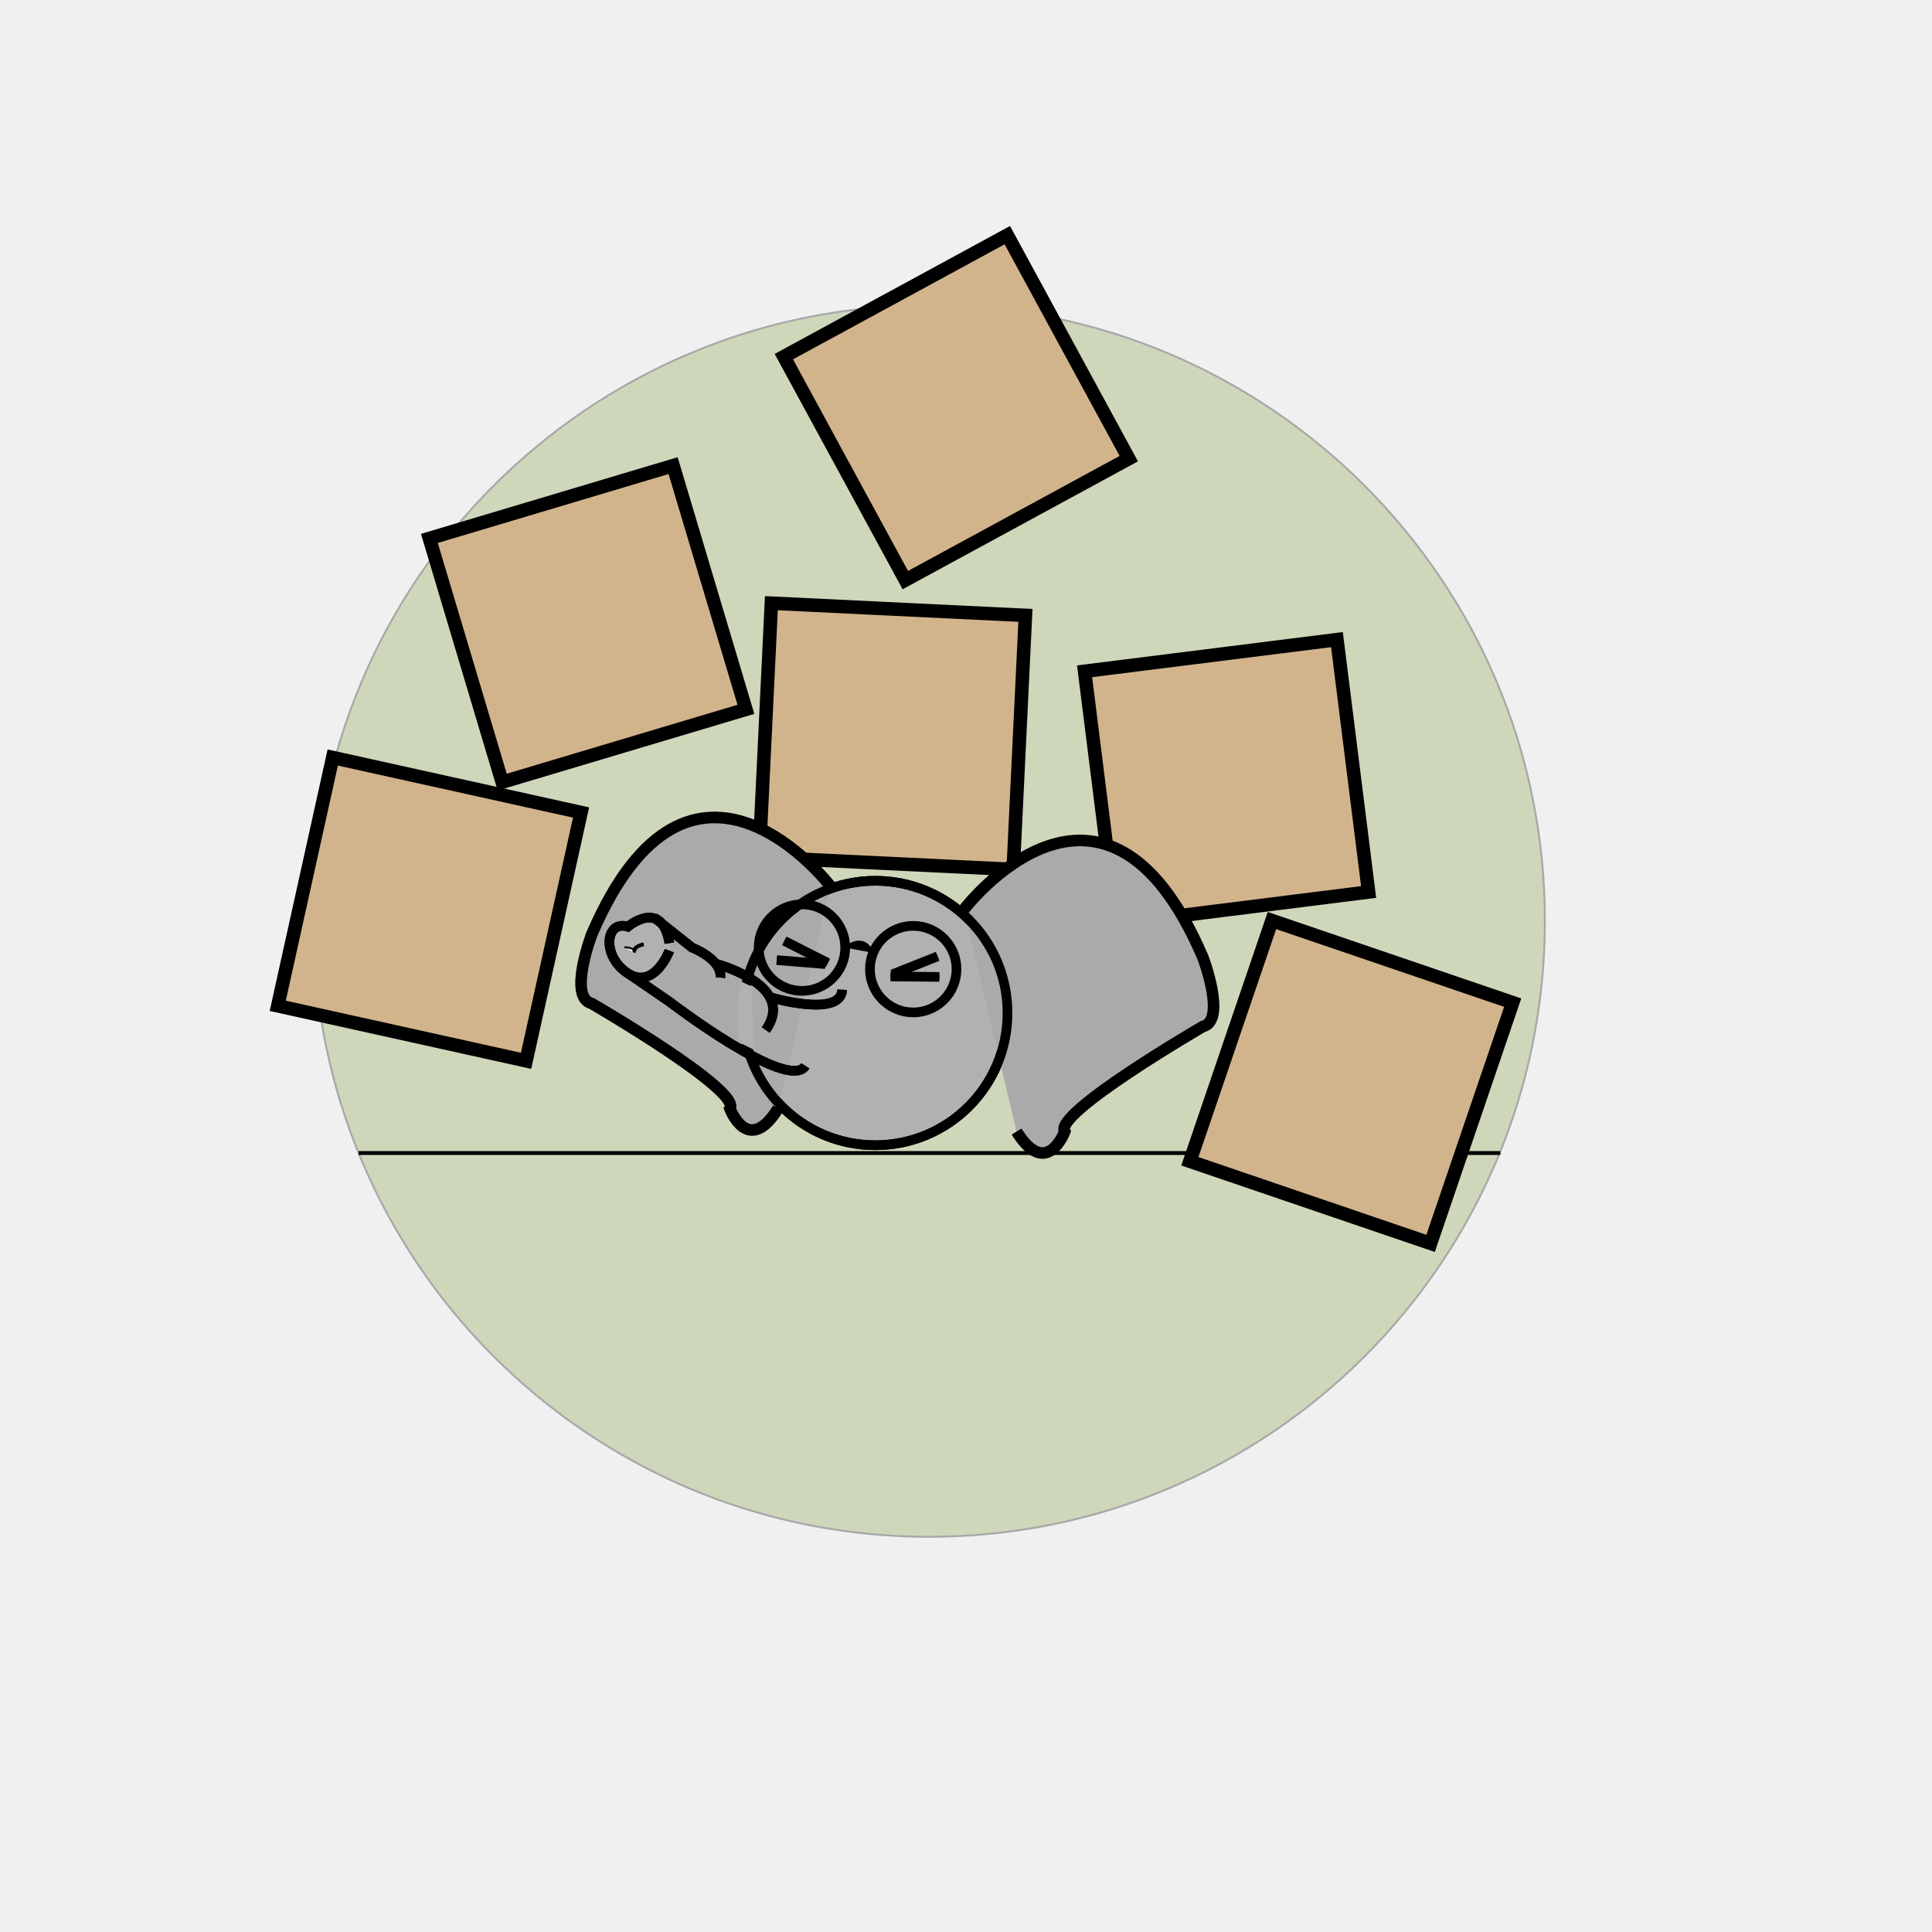
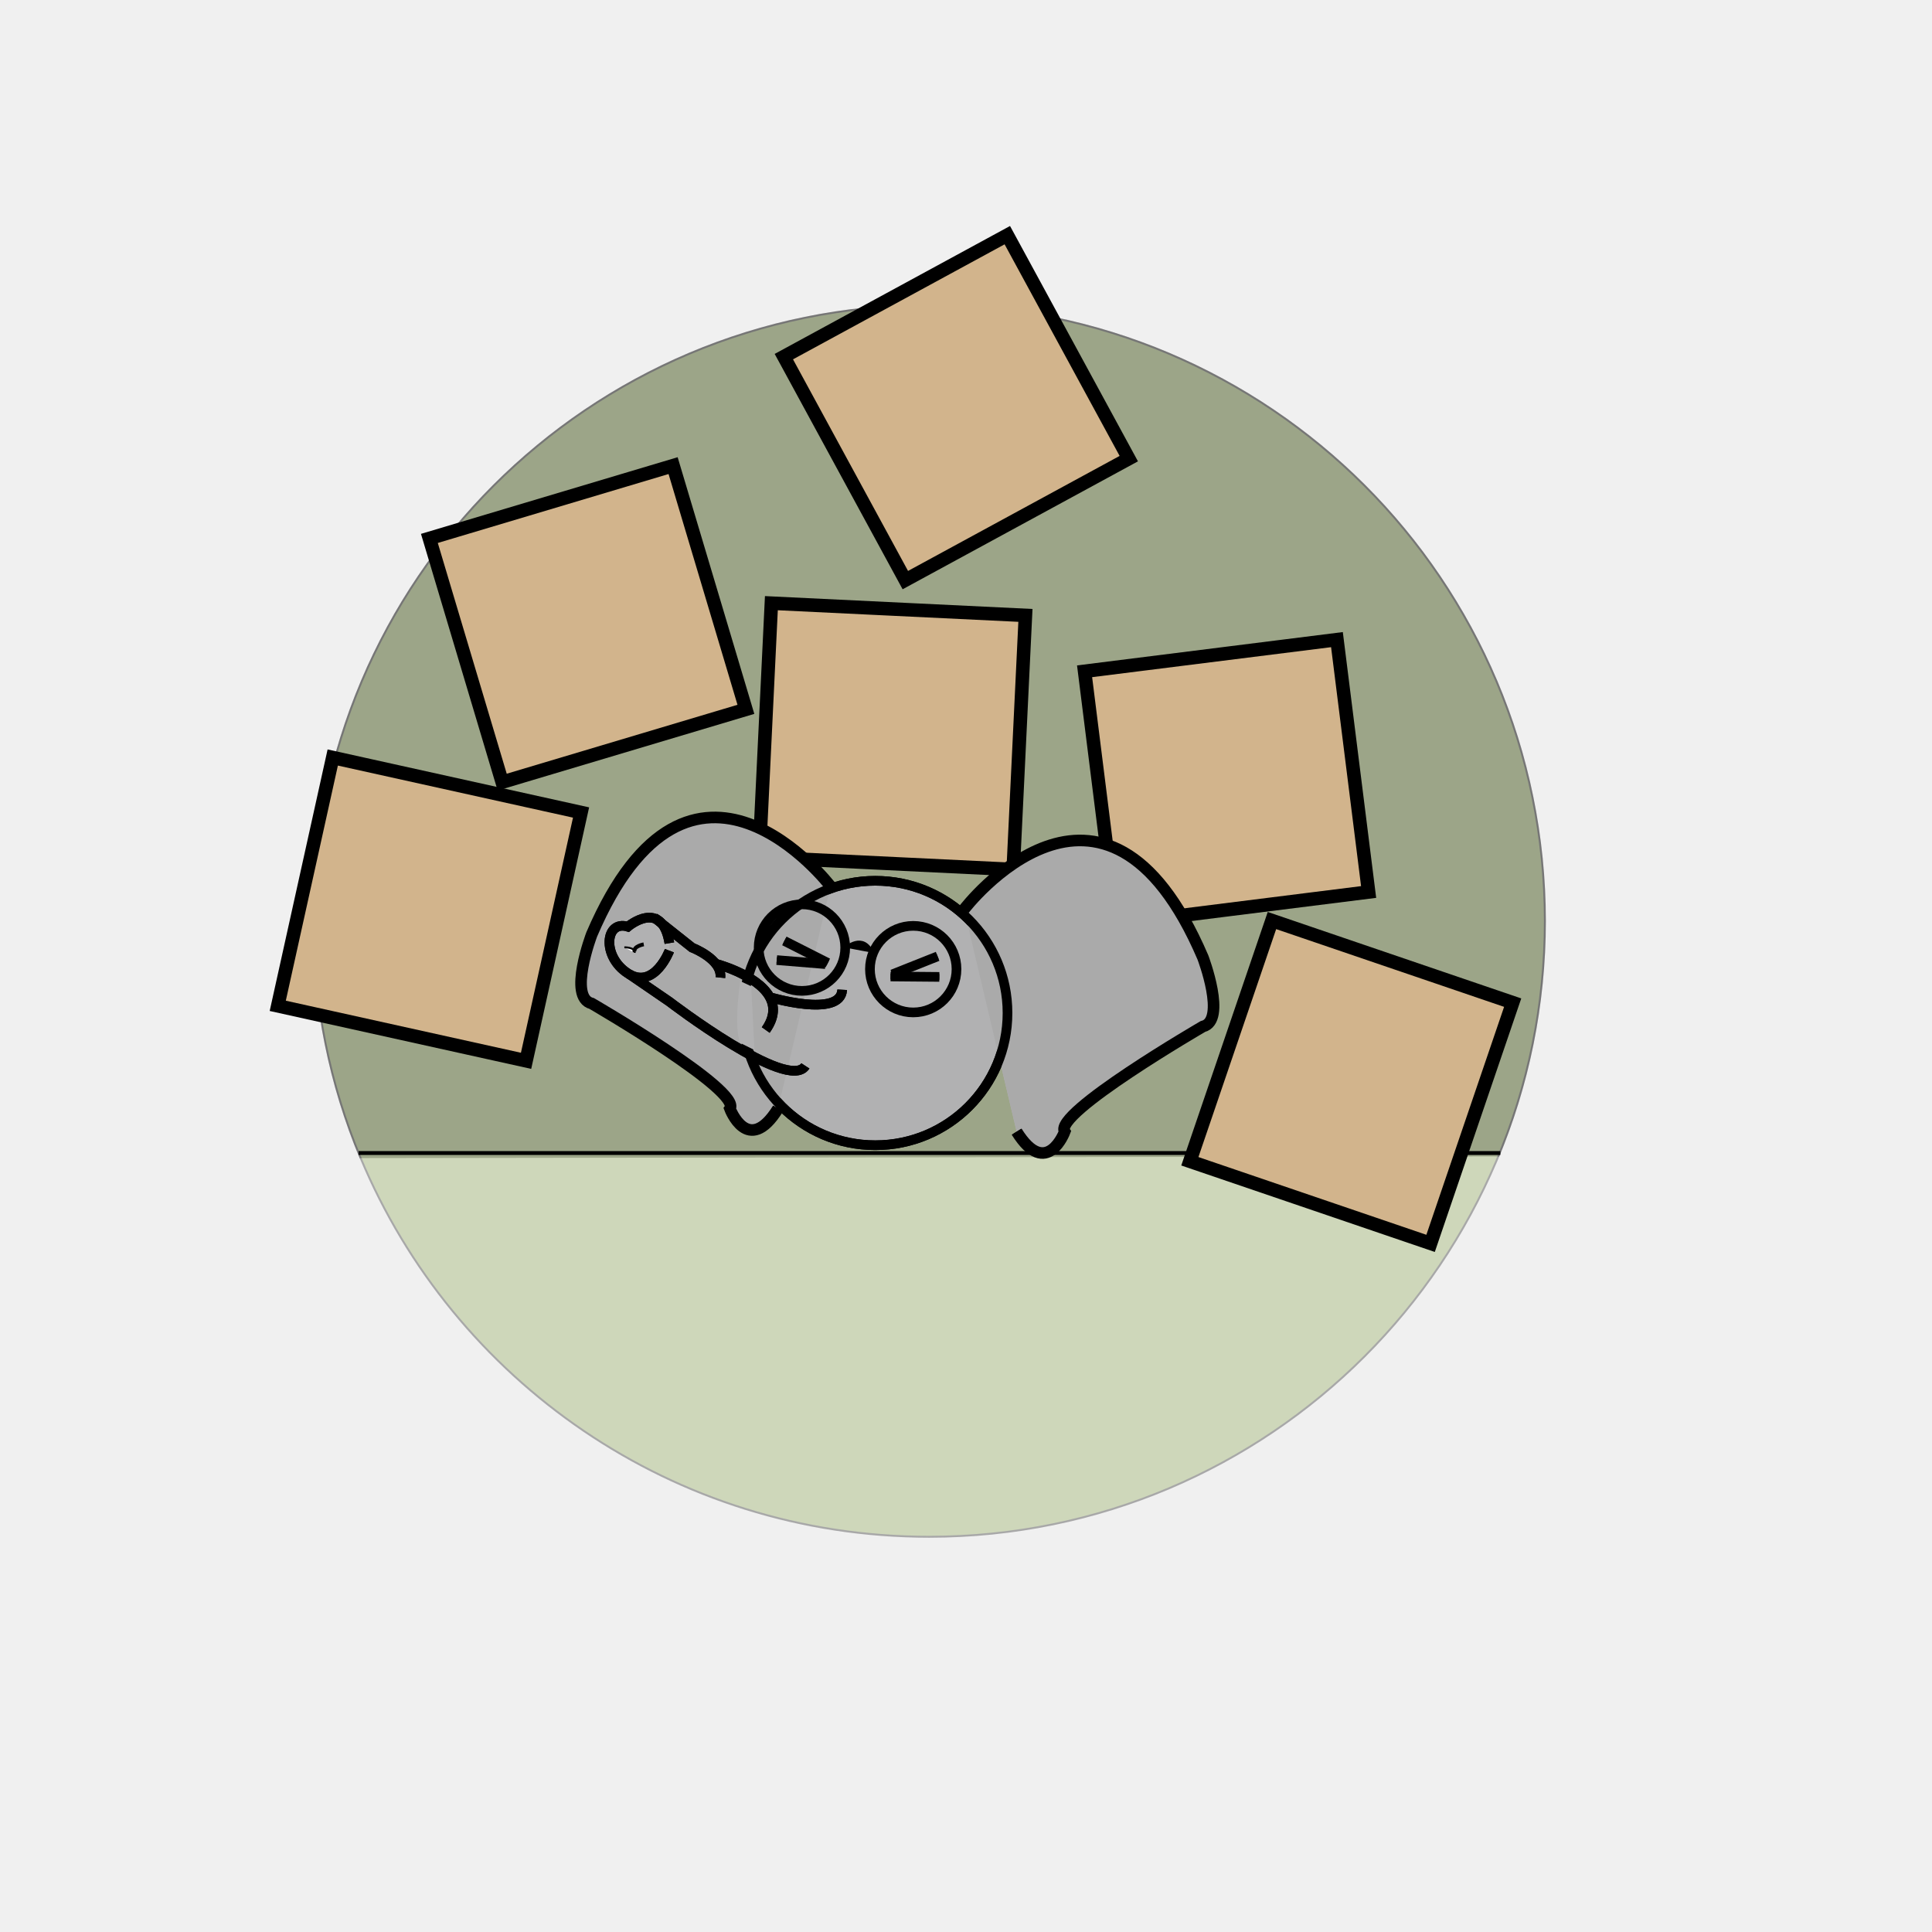
<svg xmlns="http://www.w3.org/2000/svg" version="1.1" x="0px" y="0px" viewBox="0 0 1000 1000" enable-background="new 0 0 1000 1000" xml:space="preserve">
  <g id="Layer_2">
    <g id="Layer_x5F_1" display="none">
      <path fill="#FFFFFF" stroke="#000000" stroke-width="4" stroke-miterlimit="10" d="M444.525,594.475c0,6.627-5.373,12-12,12    H331.102c-6.627,0-12-5.373-12-12V348.983c0-6.627,5.373-12,12-12h101.424c6.627,0,12,5.373,12,12L444.525,594.475    L444.525,594.475z" />
      <path fill="#FFFFFF" stroke="#000000" stroke-width="4" stroke-miterlimit="10" d="M656.459,594.475c0,6.627-5.373,12-12,12    H543.034c-6.627,0-12-5.373-12-12V348.983c0-6.627,5.373-12,12-12h101.425c6.627,0,12,5.373,12,12V594.475z" />
      <path fill="#FFFFFF" stroke="#000000" stroke-width="4" stroke-miterlimit="10" d="M569.949,515.729c0,6.627-5.373,12-12,12    H456.525c-6.627,0-12-5.373-12-12V270.237c0-6.627,5.373-12,12-12h101.424c6.627,0,12,5.373,12,12V515.729z" />
      <path display="inline" fill="#FFFFFF" stroke="#000000" stroke-width="5" stroke-miterlimit="10" d="M723.729,521.118    c0,13.259-10.744,24-24,24H300.271c-13.255,0-24-10.741-24-24V318.272c0-13.254,10.745-24,24-24h399.457c13.256,0,24,10.746,24,24    L723.729,521.118L723.729,521.118z" />
      <path display="inline" fill="#FFFFFF" stroke="#000000" stroke-width="3" stroke-miterlimit="10" d="M686.171,483.661    c0,13.259-10.744,24-24,24H333.898c-13.255,0-24-10.741-24-24V350.308c0-13.254,10.745-24,24-24h328.272c13.256,0,24,10.746,24,24    V483.661z" />
      <path id="vecmap" fill="none" stroke="#000000" stroke-width="9" stroke-miterlimit="10" d="M348.052,427.712    c0,31.853,20.468,57.628,45.763,57.628" />
      <path id="vecmap_1_" display="inline" fill="none" stroke="#000000" stroke-width="4" stroke-miterlimit="10" d="M584.477,549.118    c0,44.97,39.42,81.355,88.135,81.355" />
      <path id="vecmap_2_" display="inline" fill="none" stroke="#000000" stroke-width="4" stroke-miterlimit="10" d="M412.609,545.118    c0,44.97-39.42,81.355-88.135,81.355" />
      <g display="inline">
        <line id="vecmap_3_" fill="none" stroke="#000000" stroke-width="3" stroke-miterlimit="10" x1="317.407" y1="356.645" x2="678.425" y2="356.645" />
      </g>
      <g display="inline">
        <line id="vecmap_4_" fill="none" stroke="#000000" stroke-width="3" stroke-miterlimit="10" x1="368.543" y1="365.119" x2="368.543" y2="497.322" />
      </g>
      <g display="inline">
        <line id="vecmap_5_" fill="none" stroke="#000000" stroke-width="3" stroke-miterlimit="10" x1="637.713" y1="365.119" x2="637.713" y2="497.322" />
      </g>
      <g display="inline">
        <rect id="vecmaprec" x="317.407" y="385.323" fill="#FFFFFF" stroke="#000000" stroke-width="3" stroke-miterlimit="10" width="355.205" height="80" />
      </g>
      <g display="inline">
        <line fill="none" stroke="#000000" stroke-width="3" stroke-miterlimit="10" x1="317.407" y1="465.323" x2="672.611" y2="465.323" />
      </g>
    </g>
    <text transform="matrix(1 0 0 1 461.9832 703.8977)" display="none" enable-background="new    " font-family="'MyriadPro-Regular'" font-size="72">3X</text>
    <path display="none" fill="#E4E4EF" stroke="#000000" stroke-width="2" stroke-miterlimit="10" d="M383.59,609.331   c0,0,41.716-44.212,15.288,15.766" />
    <g id="Layer_2_1_">
	</g>
    <path display="none" fill="#FFFFFF" stroke="#000000" stroke-miterlimit="10" d="M402.192,453.01c0,0,24.069-39.32,57.084,0   C459.277,453.01,431.339,431.426,402.192,453.01z" />
    <path display="none" opacity="0.3" stroke="#000000" stroke-miterlimit="10" d="M480.914,795.437   c-132.544,0-246.19-80.907-294.245-196.03" />
    <path display="none" opacity="0.3" stroke="#000000" stroke-miterlimit="10" d="M775.5,598.582   C727.645,714.14,613.771,795.437,480.914,795.437" />
-     <path display="none" opacity="0.3" stroke="#000000" stroke-miterlimit="10" d="M186.669,599.406   c-15.765-37.762-24.472-79.207-24.472-122.687c0-176.022,142.693-318.715,318.717-318.715   c176.021,0,318.714,142.693,318.714,318.715c0,43.162-8.581,84.32-24.128,121.862" />
+     <path opacity="0.3" stroke="#000000" stroke-miterlimit="10" d="M186.669,599.406c-15.765-37.762-24.472-79.207-24.472-122.687   c0-176.022,142.693-318.715,318.717-318.715c176.021,0,318.714,142.693,318.714,318.715c0,43.162-8.581,84.32-24.128,121.862" />
    <path opacity="0.3" fill="#7F9E3D" stroke="#000000" stroke-miterlimit="10" d="M186.668,599.409   c-15.765-37.764-24.471-79.21-24.471-122.689c0-176.022,142.693-318.715,318.717-318.715   c176.021,0,318.714,142.693,318.714,318.715c0,176.023-142.693,318.717-318.714,318.717   C348.37,795.437,234.724,714.531,186.668,599.409" />
    <rect x="434.067" y="423.196" display="none" fill="#FFFFFF" stroke="#000000" stroke-width="3" stroke-miterlimit="10" width="23.706" height="96.688" />
    <rect x="487.944" y="426.258" display="none" fill="#FFFFFF" stroke="#000000" stroke-width="3" stroke-miterlimit="10" width="23.706" height="96.688" />
    <path display="none" fill="#FFFFFF" stroke="#000000" stroke-width="3" stroke-miterlimit="10" d="M366.166,571.086   c0,0,91.638-149.705,217.337,0C583.503,571.086,477.138,488.908,366.166,571.086z" />
    <path fill="#FFFFFF" stroke="#000000" stroke-miterlimit="10" d="M607.556,413.29" />
    <g display="none">
      <path display="inline" fill="#FFFFFF" stroke="#000000" stroke-width="3" stroke-miterlimit="10" d="M366.166,372.73    c0,0,91.638,149.704,217.337,0C583.503,372.73,477.138,454.907,366.166,372.73z" />
    </g>
    <g display="none">
      <rect x="383.333" y="392.668" display="inline" fill="#FFFFFF" stroke="#000000" stroke-width="4" stroke-miterlimit="10" width="54.666" height="54.666" />
      <rect x="509.333" y="392.668" display="inline" fill="#FFFFFF" stroke="#000000" stroke-width="4" stroke-miterlimit="10" width="54.666" height="54.666" />
    </g>
    <path display="none" fill="none" stroke="#000000" stroke-miterlimit="10" d="M441.333,487.664c0,0-9.666,0.335-14-5.333   c0,0-9,1-12.333-4" />
    <path stroke="#000000" stroke-miterlimit="10" d="M278.348,551.485" />
    <path fill="#FFFFFF" stroke="#000000" stroke-miterlimit="10" d="M372.923,498.693" />
    <g>
      <path fill="#FFFFFF" stroke="#000000" stroke-miterlimit="10" d="M428.999,472.001c0,0-2.553,6.702-7.035,4.181    c-0.099-0.056-0.198-0.116-0.298-0.181c-4.667-3-4-9.469,0-8.234c0,0,6-5.099,7.333,2.901" />
      <path fill="#FFFFFF" stroke="#000000" stroke-miterlimit="10" d="M426.333,466.165l6.667,5.292c0,0,5.333,2.04,5,5.292" />
      <path fill="#FFFFFF" stroke="#000000" stroke-miterlimit="10" d="M421.964,476.181l7.035,4.819c0,0,20.937,16.031,24,11.334" />
      <path fill="#FFFFFF" stroke="#000000" stroke-miterlimit="10" d="M437.014,474.259c0,0,7.418,1.893,9.656,5.868    c0.907,1.611,0.963,3.564-0.671,5.872" />
      <path fill="#FFFFFF" stroke="#000000" stroke-miterlimit="10" d="M446.502,480.143c0,0,12.723,3.835,12.994-1.247" />
    </g>
    <line fill="none" stroke="#000000" stroke-width="2" stroke-miterlimit="10" x1="776.58" y1="596.801" x2="185.595" y2="596.801" />
    <rect x="238.339" y="257.114" transform="matrix(-0.9582 0.2862 -0.2862 -0.9582 688.0383 545.3075)" fill="#D2B48C" stroke="#000000" stroke-width="7" stroke-miterlimit="10" width="131.651" height="131.651" />
    <rect x="156.429" y="404.732" transform="matrix(-0.9763 -0.2162 0.2162 -0.9763 337.5119 978.0389)" fill="#D2B48C" stroke="#000000" stroke-width="7" stroke-miterlimit="10" width="131.65" height="131.652" />
    <polygon fill="#D2B48C" stroke="#000000" stroke-width="7" stroke-miterlimit="10" points="399.263,312.198 530.76,318.528    524.432,450.028 392.93,443.698  " />
    <rect x="429.178" y="145.175" transform="matrix(-0.8786 0.4776 -0.4776 -0.8786 1030.673 159.961)" fill="#D2B48C" stroke="#000000" stroke-width="7" stroke-miterlimit="10" width="131.649" height="131.653" />
    <polygon fill="#D2B48C" stroke="#000000" stroke-width="7" stroke-miterlimit="10" points="561.38,347.457 692.004,331.067    708.398,461.695 577.768,478.085  " />
    <polygon fill="#D2B48C" stroke="#000000" stroke-width="7" stroke-miterlimit="10" points="658.358,476.469 782.958,518.962    740.469,643.573 615.862,601.074  " />
    <g>
      <g>
        <circle fill="#B1B1B2" cx="453.046" cy="524.33" r="68.437" />
        <path fill="#B1B1B2" d="M429.908,458.761c0,0-72.309-94.856-123.626,24.884c0,0-12.438,32.651,0,35.765     c0,0,77.751,45.097,71.53,54.429c0,0,9.331,24.879,24.884,0" />
        <path fill="#B1B1B2" d="M498.995,470.667c0,0,72.309-94.856,123.626,24.884c0,0,12.438,32.652,0,35.765     c0,0-77.751,45.097-71.53,54.429c0,0-9.331,24.879-24.884,0" />
        <g>
          <polygon display="none" fill="#B1B1B2" points="348.741,482.385 330.151,506.198 392.614,542.169 394.278,521.908     " />
          <path fill="#B1B1B2" d="M346.482,492.071c0,0-7.487,19.657-20.633,12.262c-0.29-0.163-0.58-0.341-0.874-0.53      c-13.688-8.798-11.731-27.772,0-24.15c0,0,17.596-14.954,21.507,8.509" />
          <path fill="#B1B1B2" d="M338.662,474.956l19.552,15.52c0,0,15.641,5.983,14.665,15.521" />
          <path fill="#B1B1B2" d="M325.849,504.332l20.633,14.135c0,0,61.407,47.018,70.39,33.241" />
          <path fill="#B1B1B2" d="M369.99,498.693c0,0,21.756,5.551,28.321,17.211c2.661,4.726,2.824,10.454-1.969,17.222" />
          <path fill="#B1B1B2" d="M397.817,515.952c0,0,37.314,11.247,38.11-3.658" />
        </g>
        <line fill="#B1B1B2" x1="461.844" y1="504.332" x2="485.307" y2="495.004" />
        <line fill="#B1B1B2" x1="460.95" y1="505.423" x2="486.201" y2="505.644" />
        <circle fill="#B1B1B2" cx="472.682" cy="501.625" r="22.401" />
        <circle fill="#B1B1B2" cx="415.086" cy="490.475" r="22.401" />
        <line fill="#B1B1B2" x1="427.209" y1="499.01" x2="402.043" y2="496.946" />
        <line fill="#B1B1B2" x1="428.494" y1="498.429" x2="405.97" y2="487.015" />
      </g>
      <g>
        <circle fill="#B1B1B2" stroke="#000000" stroke-width="5" stroke-miterlimit="10" cx="453.046" cy="524.33" r="68.437" />
        <path fill="#AAAAAA" stroke="#000000" stroke-width="6" stroke-miterlimit="10" d="M429.908,458.761     c0,0-72.309-94.856-123.626,24.884c0,0-12.438,32.651,0,35.765c0,0,77.751,45.097,71.53,54.429c0,0,9.331,24.879,24.884,0" />
        <path fill="#AAAAAA" stroke="#000000" stroke-width="6" stroke-miterlimit="10" d="M498.995,470.667     c0,0,72.309-94.856,123.626,24.884c0,0,12.438,32.652,0,35.765c0,0-77.751,45.097-71.53,54.429c0,0-9.331,24.879-24.884,0" />
        <g>
          <polygon display="none" fill="#FFFFFF" points="348.741,482.385 330.151,506.198 392.614,542.169 394.278,521.908     " />
          <path fill="#B1B1B2" stroke="#000000" stroke-width="5" stroke-miterlimit="10" d="M346.482,492.071      c0,0-7.487,19.657-20.633,12.262c-0.29-0.163-0.58-0.341-0.874-0.53c-13.688-8.798-11.731-27.772,0-24.15      c0,0,17.596-14.954,21.507,8.509" />
          <path fill="none" stroke="#000000" stroke-width="5" stroke-miterlimit="10" d="M338.662,474.956l19.552,15.52      c0,0,15.641,5.983,14.665,15.521" />
          <path fill="none" stroke="#000000" stroke-width="5" stroke-miterlimit="10" d="M325.849,504.332l20.633,14.135      c0,0,61.407,47.018,70.39,33.241" />
          <path fill="none" stroke="#000000" stroke-width="5" stroke-miterlimit="10" d="M369.99,498.693c0,0,21.756,5.551,28.321,17.211      c2.661,4.726,2.824,10.454-1.969,17.222" />
          <path fill="none" stroke="#000000" stroke-width="5" stroke-miterlimit="10" d="M397.817,515.952c0,0,37.314,11.247,38.11-3.658      " />
        </g>
        <line fill="none" stroke="#000000" stroke-width="3" stroke-miterlimit="10" x1="461.844" y1="504.332" x2="485.307" y2="495.004" />
        <line fill="none" stroke="#000000" stroke-width="3" stroke-miterlimit="10" x1="460.95" y1="505.423" x2="486.201" y2="505.644" />
        <circle fill="none" stroke="#000000" stroke-width="4" stroke-miterlimit="10" cx="472.682" cy="501.625" r="22.401" />
        <circle fill="none" stroke="#000000" stroke-width="4" stroke-miterlimit="10" cx="415.086" cy="490.475" r="22.401" />
        <line fill="none" stroke="#000000" stroke-width="3" stroke-miterlimit="10" x1="427.209" y1="499.01" x2="402.043" y2="496.946" />
        <line fill="none" stroke="#000000" stroke-width="3" stroke-miterlimit="10" x1="428.494" y1="498.429" x2="405.97" y2="487.015" />
      </g>
      <g>
        <circle fill="none" stroke="#000000" stroke-width="5" stroke-miterlimit="10" cx="453.046" cy="524.33" r="68.437" />
        <path fill="none" stroke="#000000" stroke-width="5" stroke-miterlimit="10" d="M429.908,458.761     c0,0-72.309-94.856-123.626,24.884c0,0-12.438,32.651,0,35.765c0,0,77.751,45.097,71.53,54.429c0,0,9.331,24.879,24.884,0" />
        <path fill="none" stroke="#000000" stroke-width="5" stroke-miterlimit="10" d="M498.995,470.667     c0,0,72.309-94.856,123.626,24.884c0,0,12.438,32.652,0,35.765c0,0-77.751,45.097-71.53,54.429c0,0-9.331,24.879-24.884,0" />
        <g>
          <polygon display="none" fill="none" stroke="#000000" stroke-width="5" stroke-miterlimit="10" points="348.741,482.385       330.151,506.198 392.614,542.169 394.278,521.908     " />
          <path fill="none" stroke="#000000" stroke-width="5" stroke-miterlimit="10" d="M346.482,492.071      c0,0-7.487,19.657-20.633,12.262c-0.29-0.163-0.58-0.341-0.874-0.53c-13.688-8.798-11.731-27.772,0-24.15      c0,0,17.596-14.954,21.507,8.509" />
          <path fill="none" stroke="#000000" stroke-width="5" stroke-miterlimit="10" d="M338.662,474.956l19.552,15.52      c0,0,15.641,5.983,14.665,15.521" />
          <path fill="none" stroke="#000000" stroke-width="5" stroke-miterlimit="10" d="M325.849,504.332l20.633,14.135      c0,0,61.407,47.018,70.39,33.241" />
          <path fill="none" stroke="#000000" stroke-width="5" stroke-miterlimit="10" d="M369.99,498.693c0,0,21.756,5.551,28.321,17.211      c2.661,4.726,2.824,10.454-1.969,17.222" />
          <path fill="none" stroke="#000000" stroke-width="5" stroke-miterlimit="10" d="M397.817,515.952c0,0,37.314,11.247,38.11-3.658      " />
        </g>
        <line fill="none" stroke="#000000" stroke-width="5" stroke-miterlimit="10" x1="461.844" y1="504.332" x2="485.307" y2="495.004" />
        <line fill="none" stroke="#000000" stroke-width="5" stroke-miterlimit="10" x1="460.95" y1="505.423" x2="486.201" y2="505.644" />
        <circle fill="none" stroke="#000000" stroke-width="5" stroke-miterlimit="10" cx="472.682" cy="501.625" r="22.401" />
        <circle fill="none" stroke="#000000" stroke-width="5" stroke-miterlimit="10" cx="415.086" cy="490.475" r="22.401" />
        <line fill="none" stroke="#000000" stroke-width="5" stroke-miterlimit="10" x1="427.209" y1="499.01" x2="402.043" y2="496.946" />
        <line fill="none" stroke="#000000" stroke-width="5" stroke-miterlimit="10" x1="428.494" y1="498.429" x2="405.97" y2="487.015" />
      </g>
    </g>
    <path stroke="#000000" stroke-miterlimit="10" d="M437.487,490.475c0,0,9.202-8.582,14.44,2.722" />
    <path fill="#FFFFFF" stroke="#000000" stroke-miterlimit="10" d="M323.159,490.326c0,0,5.666-0.106,5.362,2.868" />
    <path fill="#AAAAAA" stroke="#000000" stroke-width="2" stroke-miterlimit="10" d="M333.202,488.789c0,0-5.581,0.979-4.714,3.84" />
  </g>
  <g id="Layer_3">
    <path fill="#B1B1B2" d="M383.167,507.834c0,0-3.667,23.667,0,32l7.333,3.666l-1.667-33" />
  </g>
</svg>
